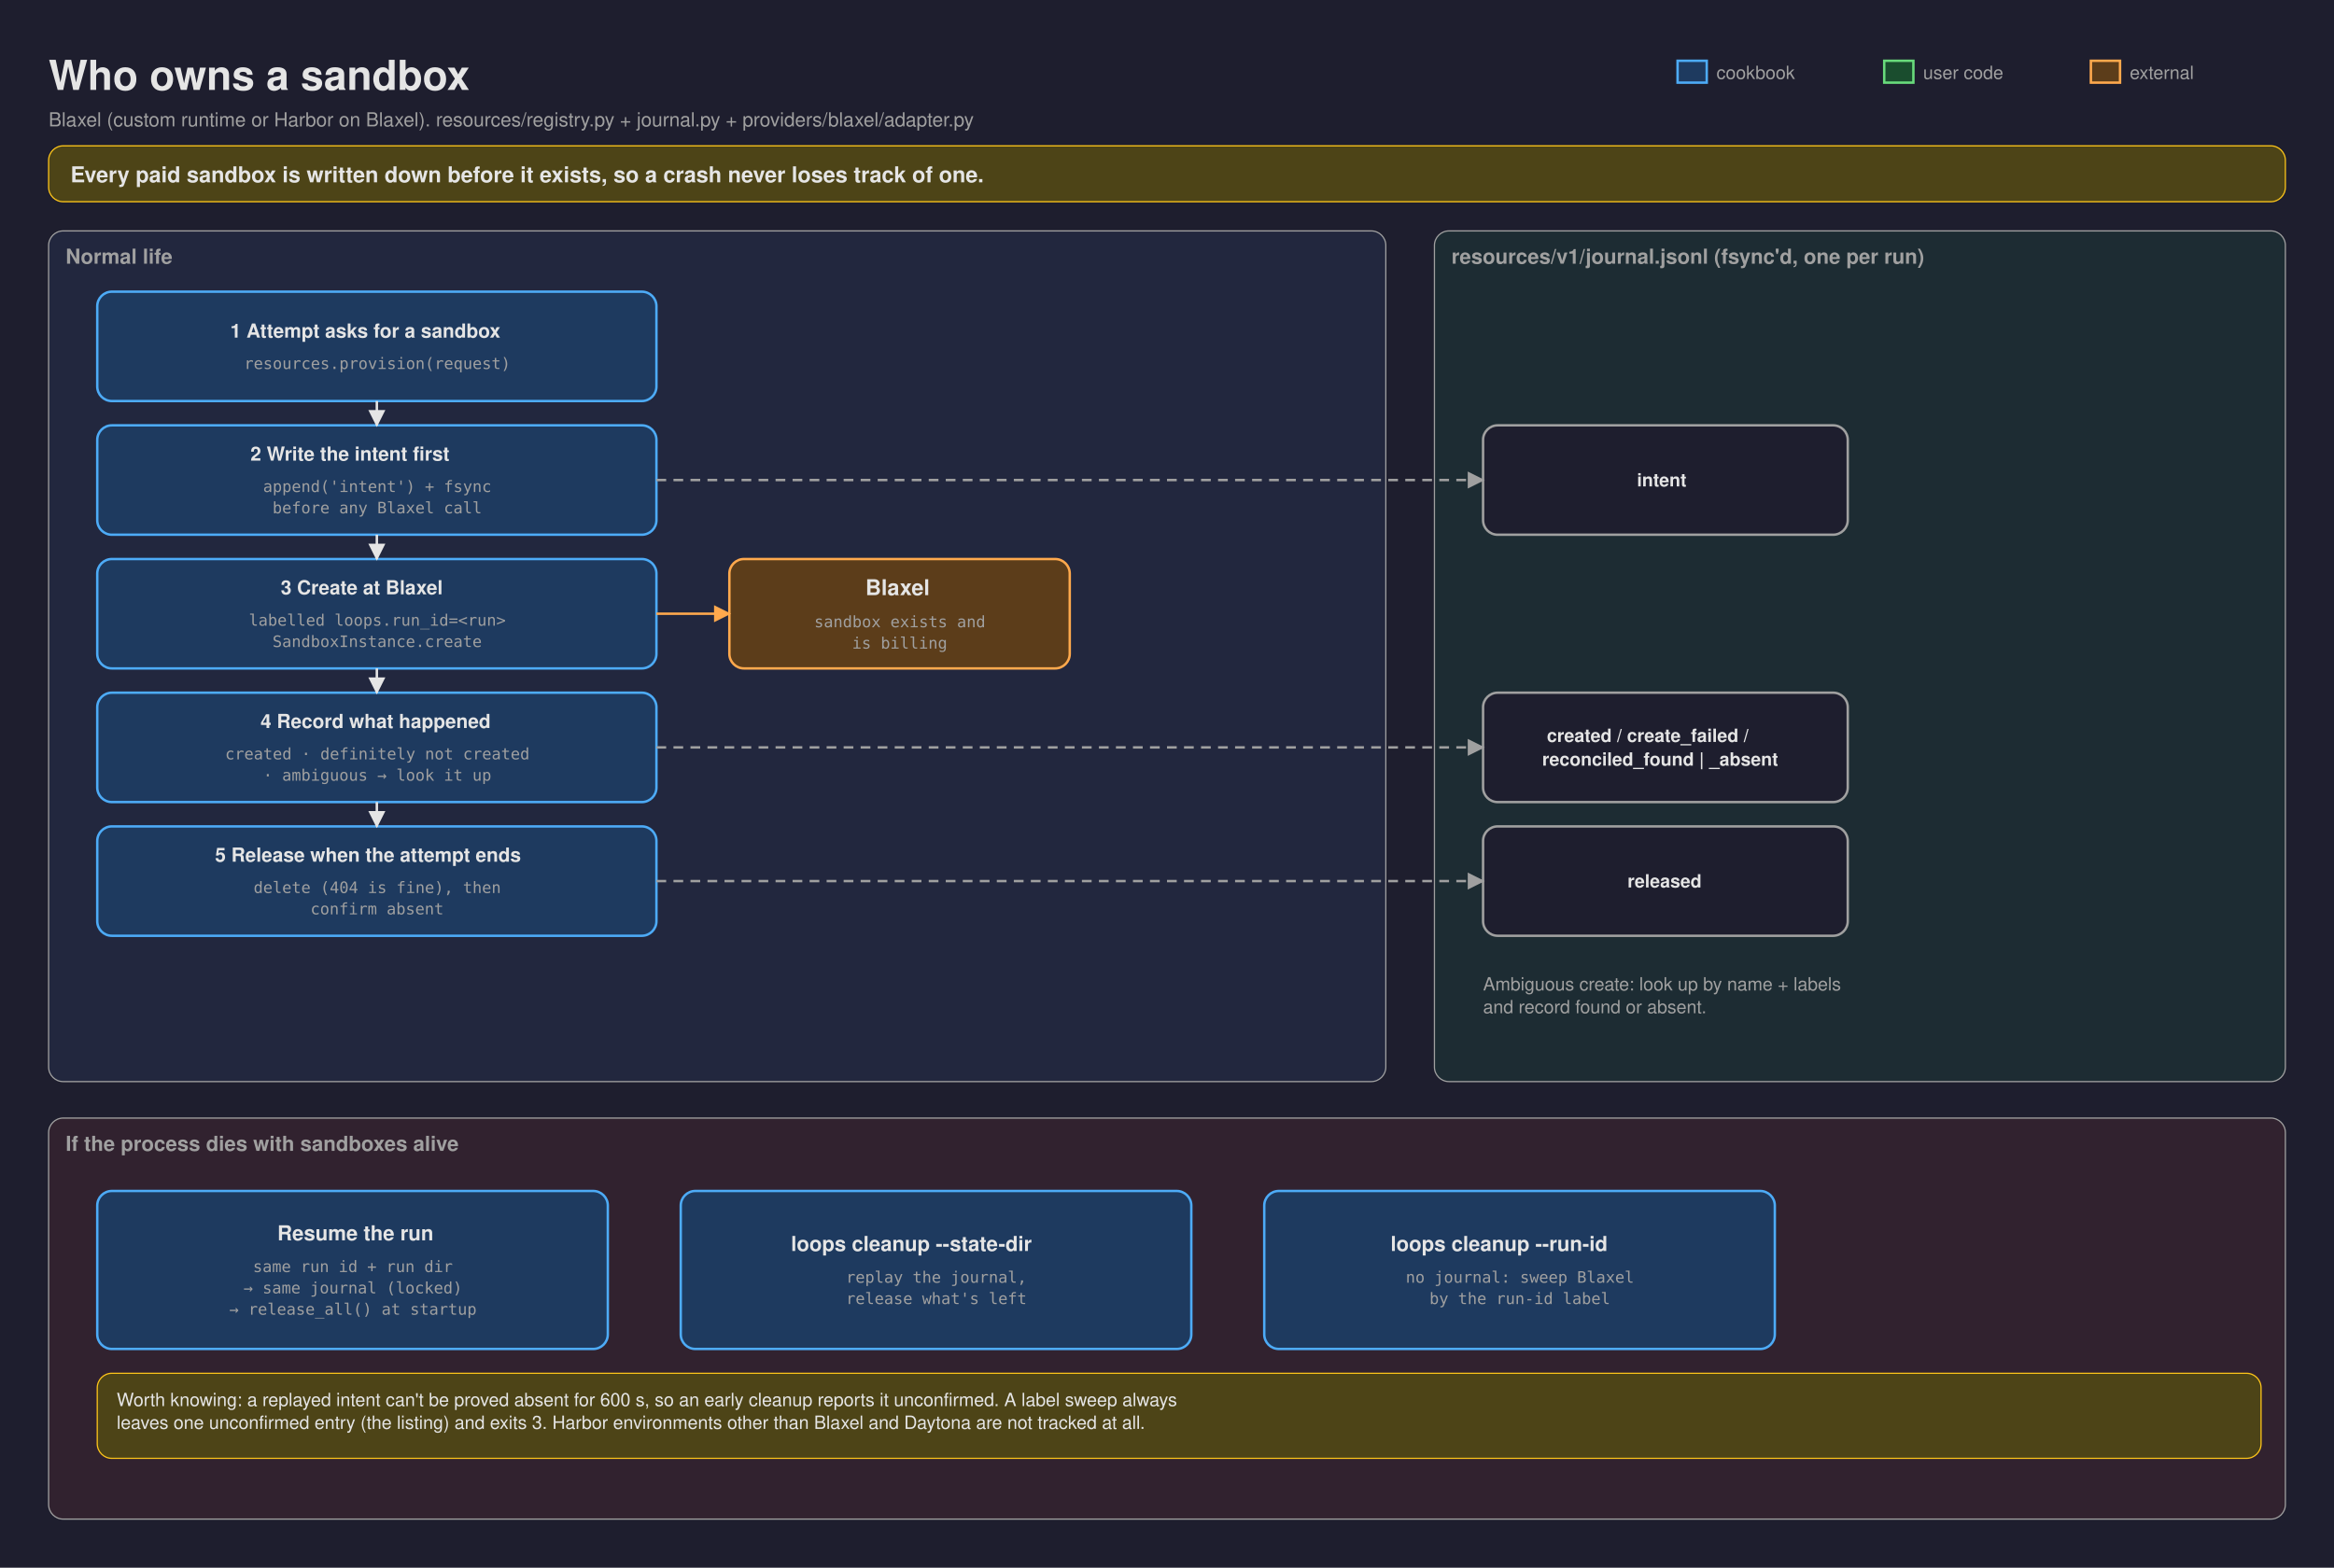
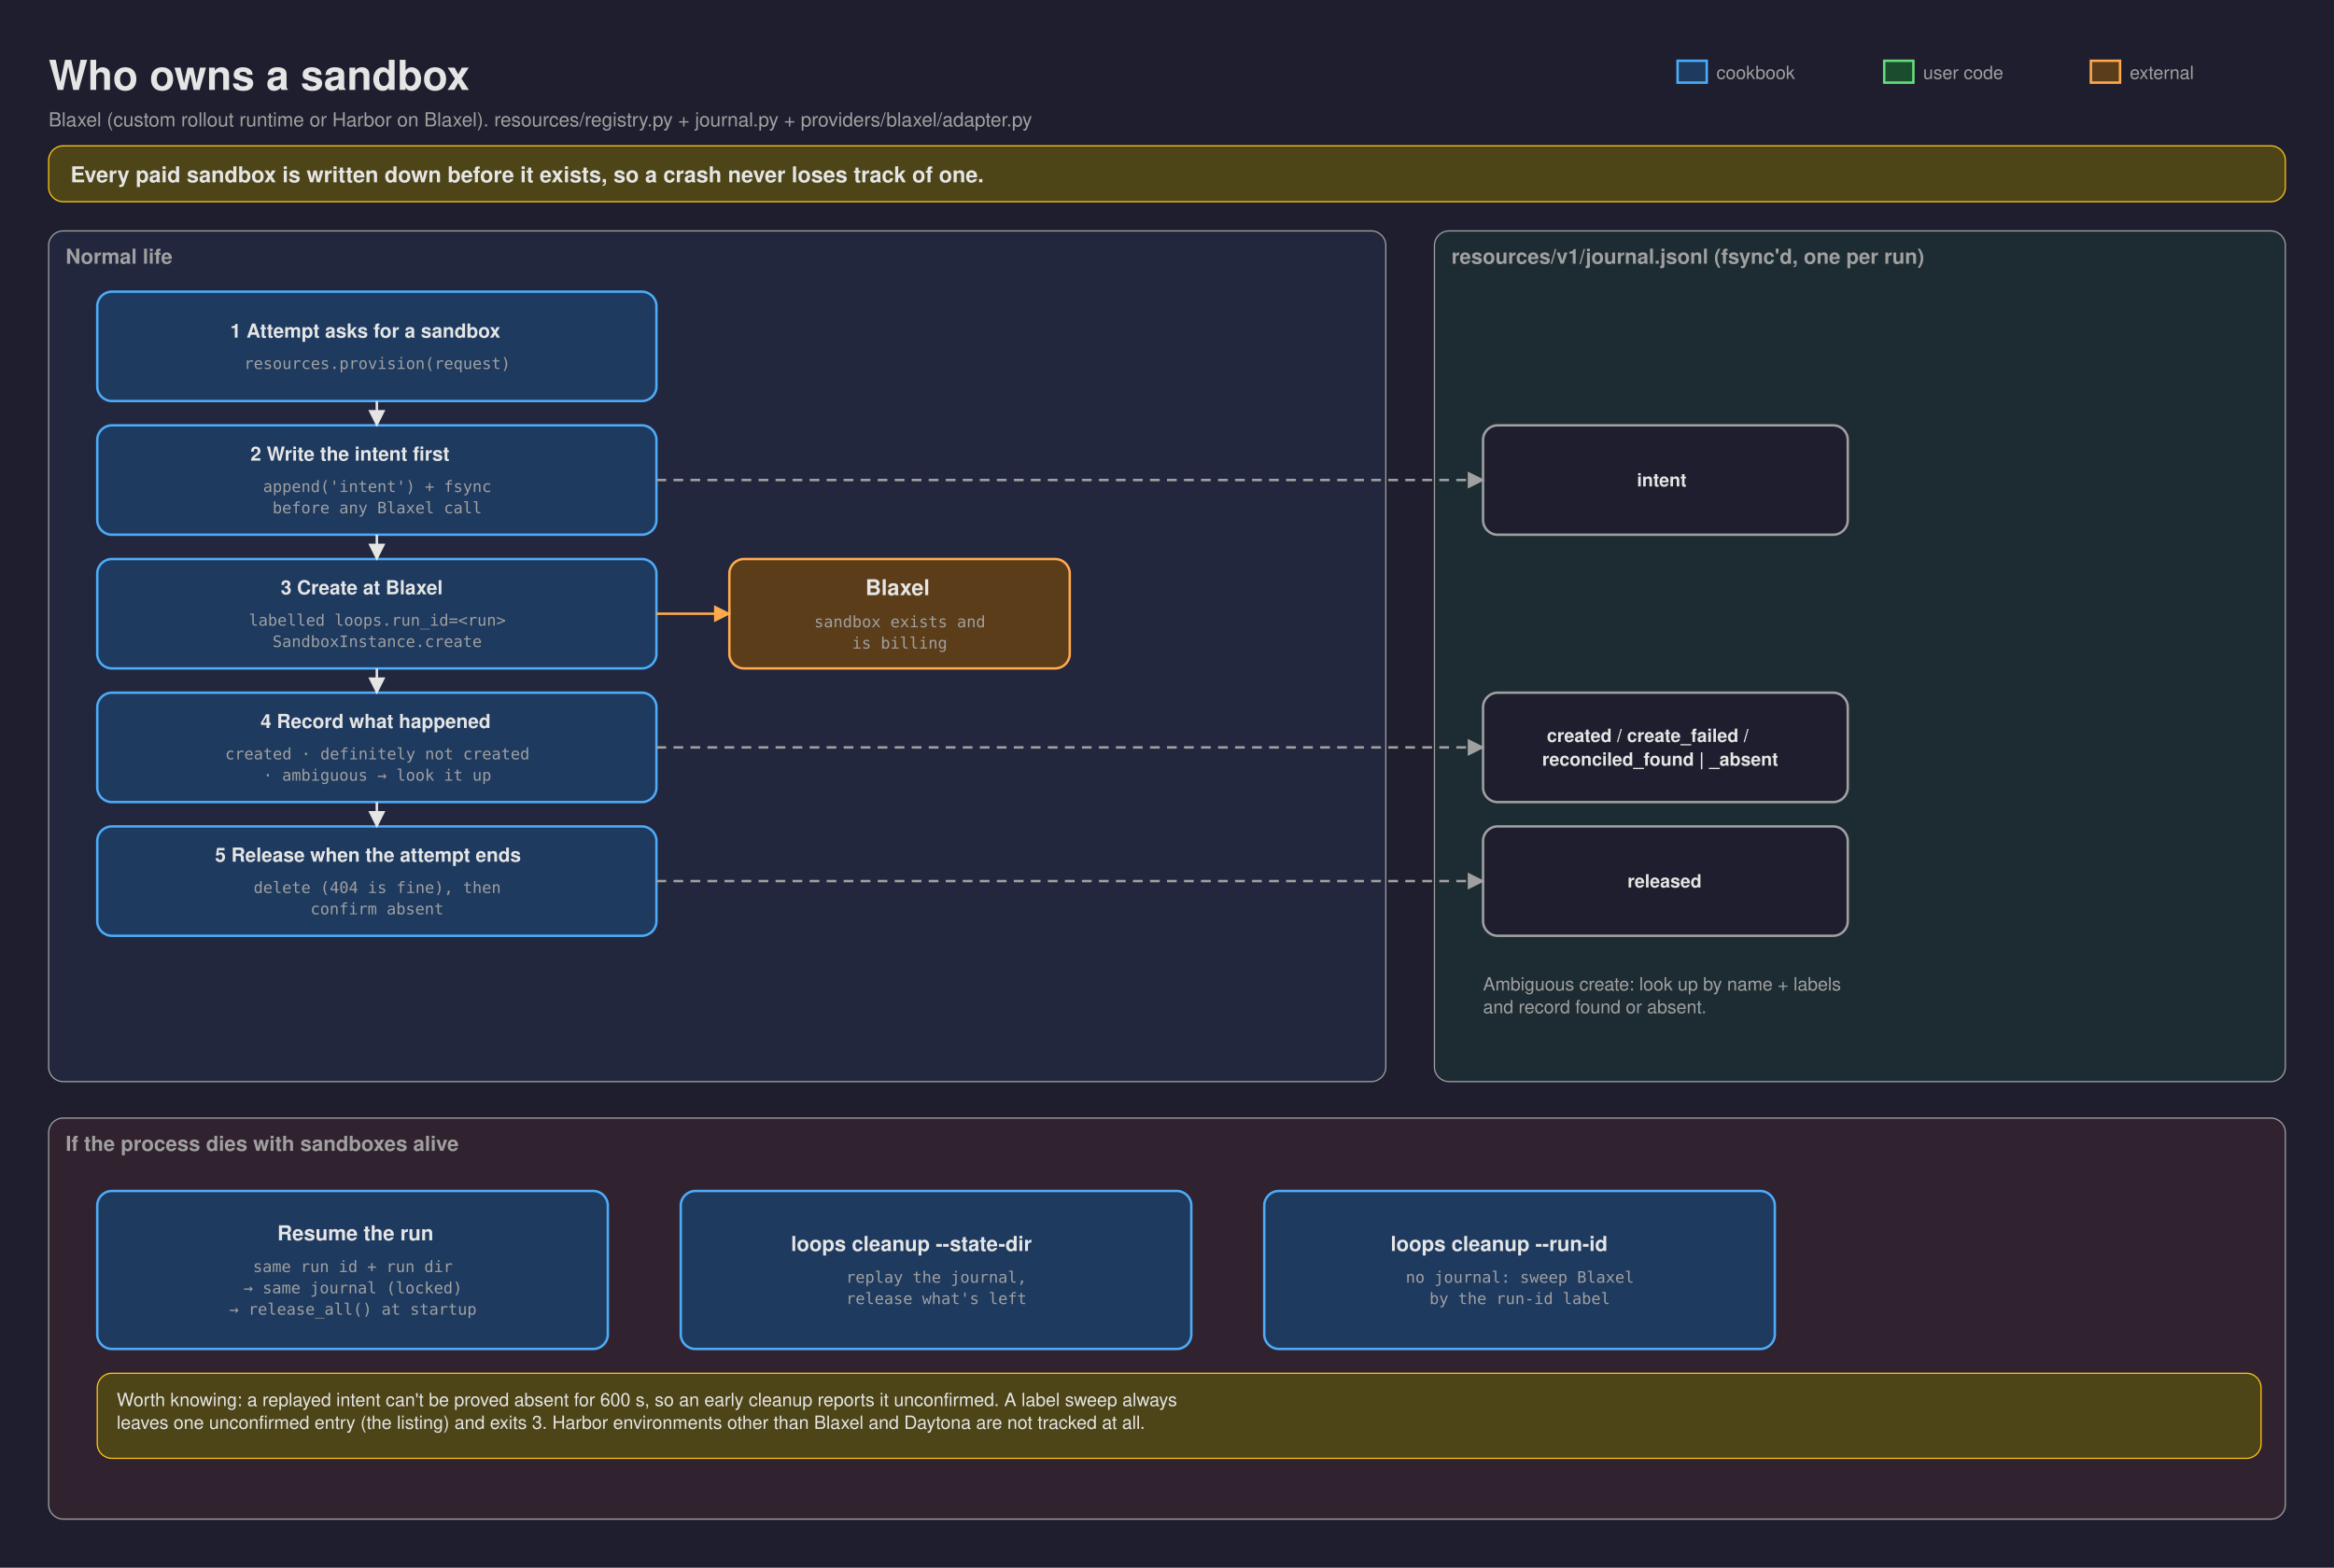
<svg xmlns="http://www.w3.org/2000/svg" viewBox="0 -20 1920 1290" width="1920" height="1290">
  <defs>
    <marker id="h" viewBox="0 0 10 10" refX="9" refY="5" markerWidth="7" markerHeight="7" orient="auto-start-reverse">
      <path d="M0,0 L10,5 L0,10 z" fill="context-stroke" />
    </marker>
  </defs>
  <rect x="0" y="-20" width="1920" height="1290" fill="#1e1e2e" />
  <text x="40" y="54.0" font-family="Helvetica, Arial" font-size="34" font-weight="bold" fill="#e5e5e5">Who owns a sandbox</text>
-   <text x="40" y="84.0" font-family="Helvetica, Arial" font-size="16" font-weight="normal" fill="#a0a0a0">Blaxel (custom runtime or Harbor on Blaxel). resources/registry.py + journal.py + providers/blaxel/adapter.py</text>
+   <text x="40" y="84.0" font-family="Helvetica, Arial" font-size="16" font-weight="normal" fill="#a0a0a0">Blaxel (custom rollout runtime or Harbor on Blaxel). resources/registry.py + journal.py + providers/blaxel/adapter.py</text>
  <rect x="40" y="100" width="1840" height="46" rx="12" fill="#4d4417" fill-opacity="1.0" stroke="#fcc419" stroke-width="1" />
  <text x="58" y="130.0" font-family="Helvetica, Arial" font-size="18" font-weight="bold" fill="#e5e5e5">Every paid sandbox is written down before it exists, so a crash never loses track of one.</text>
  <rect x="1380" y="30" width="24" height="18" rx="0" fill="#1e3a5f" fill-opacity="1.0" stroke="#4dabf7" stroke-width="2" />
  <text x="1412" y="45.0" font-family="Helvetica, Arial" font-size="15" font-weight="normal" fill="#a0a0a0">cookbook</text>
  <rect x="1550" y="30" width="24" height="18" rx="0" fill="#1a4d2e" fill-opacity="1.0" stroke="#69db7c" stroke-width="2" />
  <text x="1582" y="45.0" font-family="Helvetica, Arial" font-size="15" font-weight="normal" fill="#a0a0a0">user code</text>
  <rect x="1720" y="30" width="24" height="18" rx="0" fill="#5c3d1a" fill-opacity="1.0" stroke="#ffa94d" stroke-width="2" />
  <text x="1752" y="45.0" font-family="Helvetica, Arial" font-size="15" font-weight="normal" fill="#a0a0a0">external</text>
  <rect x="40" y="170" width="1100" height="700" rx="12" fill="#242c45" fill-opacity="0.7" stroke="#a0a0a0" stroke-width="1" />
  <text x="54" y="197.0" font-family="Helvetica, Arial" font-size="17" font-weight="bold" fill="#a0a0a0">Normal life</text>
  <rect x="1180" y="170" width="700" height="700" rx="12" fill="#1d3336" fill-opacity="0.7" stroke="#a0a0a0" stroke-width="1" />
  <text x="1194" y="197.0" font-family="Helvetica, Arial" font-size="17" font-weight="bold" fill="#a0a0a0">resources/v1/journal.jsonl (fsync'd, one per run)</text>
  <rect x="80" y="220" width="460" height="90" rx="12" fill="#1e3a5f" fill-opacity="1.0" stroke="#4dabf7" stroke-width="2" />
  <text x="189.36" y="257.825" font-family="Helvetica, Arial" font-size="16" font-weight="bold" fill="#e5e5e5">1  Attempt asks for a sandbox</text>
  <text x="200.8" y="283.625" font-family="Menlo, monospace" font-size="13" font-weight="normal" fill="#a0a0a0">resources.provision(request)</text>
  <rect x="80" y="330" width="460" height="90" rx="12" fill="#1e3a5f" fill-opacity="1.0" stroke="#4dabf7" stroke-width="2" />
  <text x="206.0" y="359.05" font-family="Helvetica, Arial" font-size="16" font-weight="bold" fill="#e5e5e5">2  Write the intent first</text>
  <text x="216.4" y="384.85" font-family="Menlo, monospace" font-size="13" font-weight="normal" fill="#a0a0a0">append('intent') + fsync</text>
  <text x="224.2" y="402.4" font-family="Menlo, monospace" font-size="13" font-weight="normal" fill="#a0a0a0">before any Blaxel call</text>
  <rect x="80" y="440" width="460" height="90" rx="12" fill="#1e3a5f" fill-opacity="1.0" stroke="#4dabf7" stroke-width="2" />
  <text x="230.96" y="469.05" font-family="Helvetica, Arial" font-size="16" font-weight="bold" fill="#e5e5e5">3  Create at Blaxel</text>
  <text x="204.7" y="494.85" font-family="Menlo, monospace" font-size="13" font-weight="normal" fill="#a0a0a0">labelled loops.run_id=&lt;run&gt;</text>
  <text x="224.2" y="512.4" font-family="Menlo, monospace" font-size="13" font-weight="normal" fill="#a0a0a0">SandboxInstance.create</text>
  <rect x="80" y="550" width="460" height="90" rx="12" fill="#1e3a5f" fill-opacity="1.0" stroke="#4dabf7" stroke-width="2" />
  <text x="214.32" y="579.05" font-family="Helvetica, Arial" font-size="16" font-weight="bold" fill="#e5e5e5">4  Record what happened</text>
  <text x="185.2" y="604.85" font-family="Menlo, monospace" font-size="13" font-weight="normal" fill="#a0a0a0">created · definitely not created</text>
  <text x="216.4" y="622.4" font-family="Menlo, monospace" font-size="13" font-weight="normal" fill="#a0a0a0">· ambiguous → look it up</text>
  <rect x="80" y="660" width="460" height="90" rx="12" fill="#1e3a5f" fill-opacity="1.0" stroke="#4dabf7" stroke-width="2" />
  <text x="176.88" y="689.05" font-family="Helvetica, Arial" font-size="16" font-weight="bold" fill="#e5e5e5">5  Release when the attempt ends</text>
  <text x="208.6" y="714.85" font-family="Menlo, monospace" font-size="13" font-weight="normal" fill="#a0a0a0">delete (404 is fine), then</text>
  <text x="255.4" y="732.4" font-family="Menlo, monospace" font-size="13" font-weight="normal" fill="#a0a0a0">confirm absent</text>
  <polyline points="310.0,310 310.0,330" fill="none" stroke="#e5e5e5" stroke-width="2" marker-end="url(#h)" />
  <polyline points="310.0,420 310.0,440" fill="none" stroke="#e5e5e5" stroke-width="2" marker-end="url(#h)" />
  <polyline points="310.0,530 310.0,550" fill="none" stroke="#e5e5e5" stroke-width="2" marker-end="url(#h)" />
  <polyline points="310.0,640 310.0,660" fill="none" stroke="#e5e5e5" stroke-width="2" marker-end="url(#h)" />
  <rect x="600" y="440" width="280" height="90" rx="12" fill="#5c3d1a" fill-opacity="1.0" stroke="#ffa94d" stroke-width="2" />
  <text x="711.92" y="469.75" font-family="Helvetica, Arial" font-size="18" font-weight="bold" fill="#e5e5e5">Blaxel</text>
  <text x="669.8" y="496.15" font-family="Menlo, monospace" font-size="13" font-weight="normal" fill="#a0a0a0">sandbox exists and</text>
  <text x="701.0" y="513.7" font-family="Menlo, monospace" font-size="13" font-weight="normal" fill="#a0a0a0">is billing</text>
  <polyline points="540,485 600,485" fill="none" stroke="#ffa94d" stroke-width="2" marker-end="url(#h)" />
  <rect x="1220" y="330" width="300" height="90" rx="12" fill="#1e1e2e" fill-opacity="1.0" stroke="#a0a0a0" stroke-width="2" />
  <text x="1346.6" y="380.25" font-family="Helvetica, Arial" font-size="15" font-weight="bold" fill="#e5e5e5">intent</text>
  <polyline points="540,375 1220,375" fill="none" stroke="#a0a0a0" stroke-width="2" stroke-dasharray="8 6" marker-end="url(#h)" />
  <rect x="1220" y="550" width="300" height="90" rx="12" fill="#1e1e2e" fill-opacity="1.0" stroke="#a0a0a0" stroke-width="2" />
  <text x="1272.5" y="590.5" font-family="Helvetica, Arial" font-size="15" font-weight="bold" fill="#e5e5e5">created / create_failed /</text>
  <text x="1268.6" y="610.0" font-family="Helvetica, Arial" font-size="15" font-weight="bold" fill="#e5e5e5">reconciled_found | _absent</text>
  <polyline points="540,595 1220,595" fill="none" stroke="#a0a0a0" stroke-width="2" stroke-dasharray="8 6" marker-end="url(#h)" />
  <rect x="1220" y="660" width="300" height="90" rx="12" fill="#1e1e2e" fill-opacity="1.0" stroke="#a0a0a0" stroke-width="2" />
  <text x="1338.8" y="710.25" font-family="Helvetica, Arial" font-size="15" font-weight="bold" fill="#e5e5e5">released</text>
  <polyline points="540,705 1220,705" fill="none" stroke="#a0a0a0" stroke-width="2" stroke-dasharray="8 6" marker-end="url(#h)" />
  <text x="1220" y="795.0" font-family="Helvetica, Arial" font-size="15" font-weight="normal" fill="#a0a0a0">Ambiguous create: look up by name + labels</text>
  <text x="1220" y="813.75" font-family="Helvetica, Arial" font-size="15" font-weight="normal" fill="#a0a0a0">and record found or absent.</text>
  <rect x="40" y="900" width="1840" height="330" rx="12" fill="#3a2430" fill-opacity="0.7" stroke="#a0a0a0" stroke-width="1" />
  <text x="54" y="927.0" font-family="Helvetica, Arial" font-size="17" font-weight="bold" fill="#a0a0a0">If the process dies with sandboxes alive</text>
  <rect x="80" y="960" width="420" height="130" rx="12" fill="#1e3a5f" fill-opacity="1.0" stroke="#4dabf7" stroke-width="2" />
  <text x="228.12" y="1000.625" font-family="Helvetica, Arial" font-size="17" font-weight="bold" fill="#e5e5e5">Resume the run</text>
  <text x="208.1" y="1026.725" font-family="Menlo, monospace" font-size="13" font-weight="normal" fill="#a0a0a0">same run id + run dir</text>
  <text x="200.3" y="1044.275" font-family="Menlo, monospace" font-size="13" font-weight="normal" fill="#a0a0a0">→ same journal (locked)</text>
  <text x="188.6" y="1061.825" font-family="Menlo, monospace" font-size="13" font-weight="normal" fill="#a0a0a0">→ release_all() at startup</text>
  <rect x="560" y="960" width="420" height="130" rx="12" fill="#1e3a5f" fill-opacity="1.0" stroke="#4dabf7" stroke-width="2" />
  <text x="650.66" y="1009.4" font-family="Helvetica, Arial" font-size="17" font-weight="bold" fill="#e5e5e5">loops cleanup --state-dir</text>
  <text x="695.9" y="1035.5" font-family="Menlo, monospace" font-size="13" font-weight="normal" fill="#a0a0a0">replay the journal,</text>
  <text x="695.9" y="1053.05" font-family="Menlo, monospace" font-size="13" font-weight="normal" fill="#a0a0a0">release what's left</text>
  <rect x="1040" y="960" width="420" height="130" rx="12" fill="#1e3a5f" fill-opacity="1.0" stroke="#4dabf7" stroke-width="2" />
  <text x="1143.92" y="1009.4" font-family="Helvetica, Arial" font-size="17" font-weight="bold" fill="#e5e5e5">loops cleanup --run-id</text>
  <text x="1156.4" y="1035.5" font-family="Menlo, monospace" font-size="13" font-weight="normal" fill="#a0a0a0">no journal: sweep Blaxel</text>
  <text x="1175.9" y="1053.05" font-family="Menlo, monospace" font-size="13" font-weight="normal" fill="#a0a0a0">by the run-id label</text>
  <rect x="80" y="1110" width="1780" height="70" rx="12" fill="#4d4417" fill-opacity="1.0" stroke="#fcc419" stroke-width="1" />
  <text x="96" y="1137.0" font-family="Helvetica, Arial" font-size="15" font-weight="normal" fill="#e5e5e5">Worth knowing: a replayed intent can't be proved absent for 600 s, so an early cleanup reports it unconfirmed. A label sweep always</text>
  <text x="96" y="1155.75" font-family="Helvetica, Arial" font-size="15" font-weight="normal" fill="#e5e5e5">leaves one unconfirmed entry (the listing) and exits 3. Harbor environments other than Blaxel and Daytona are not tracked at all.</text>
</svg>
